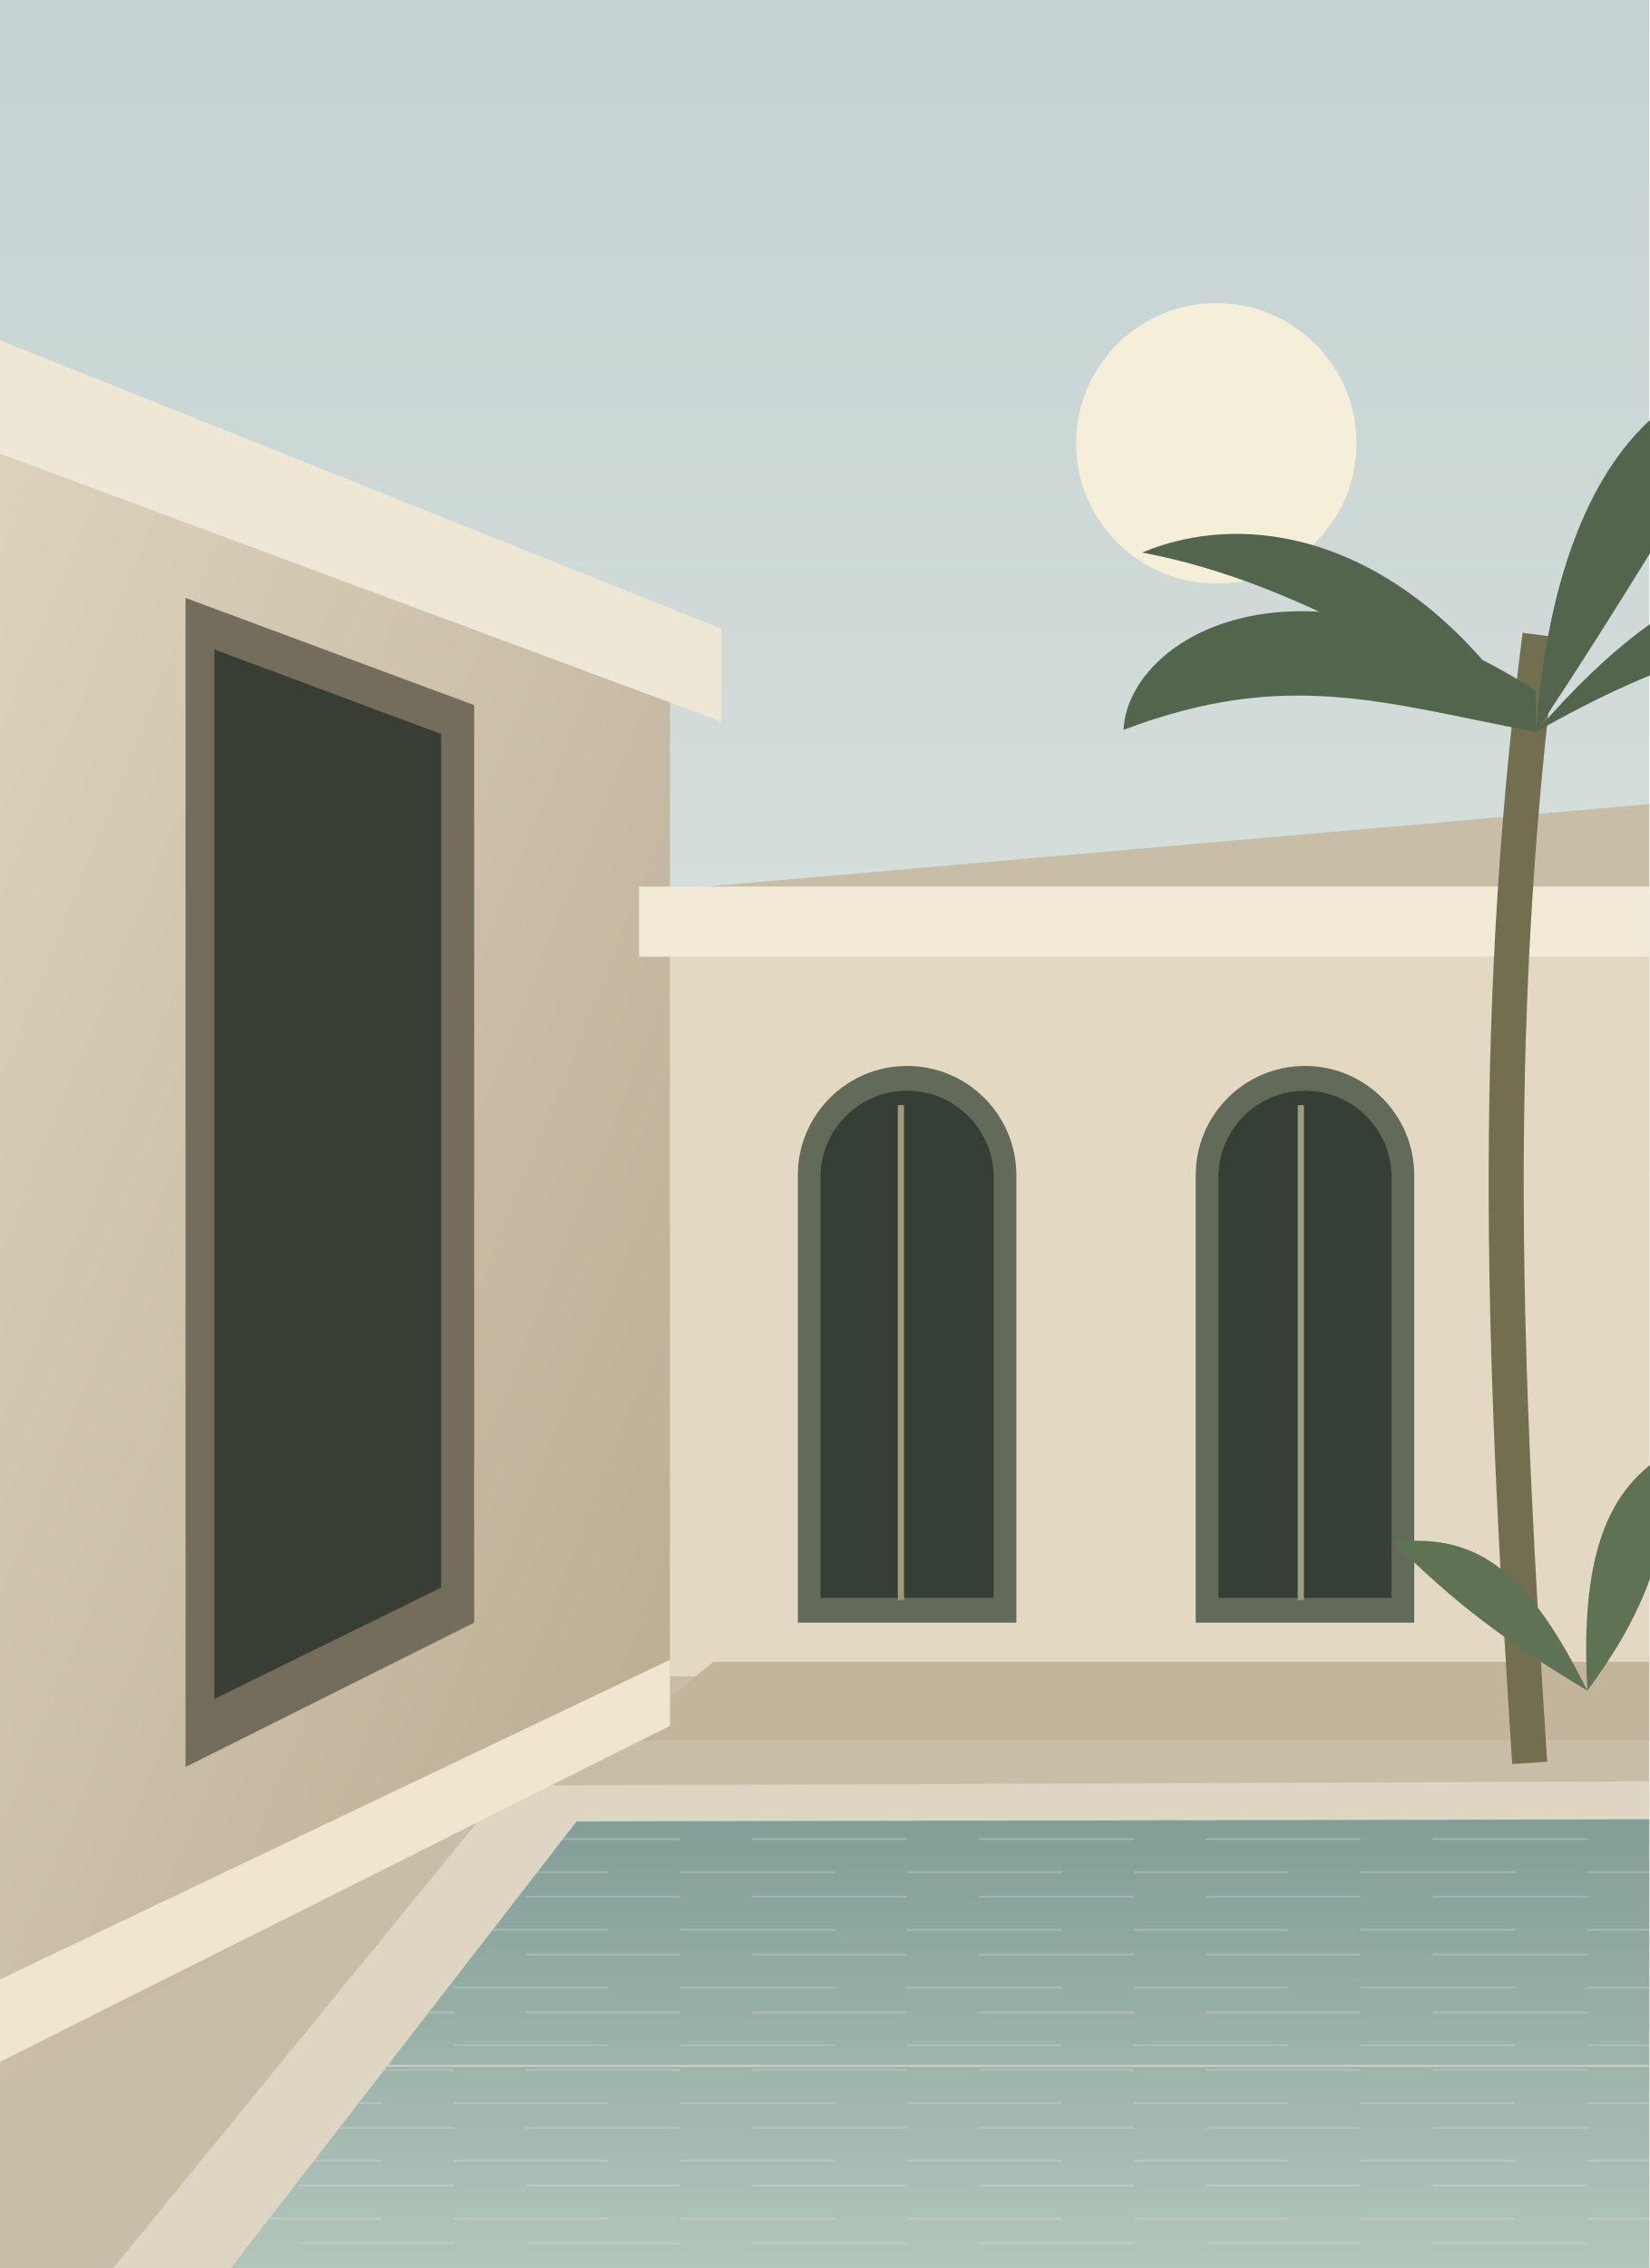
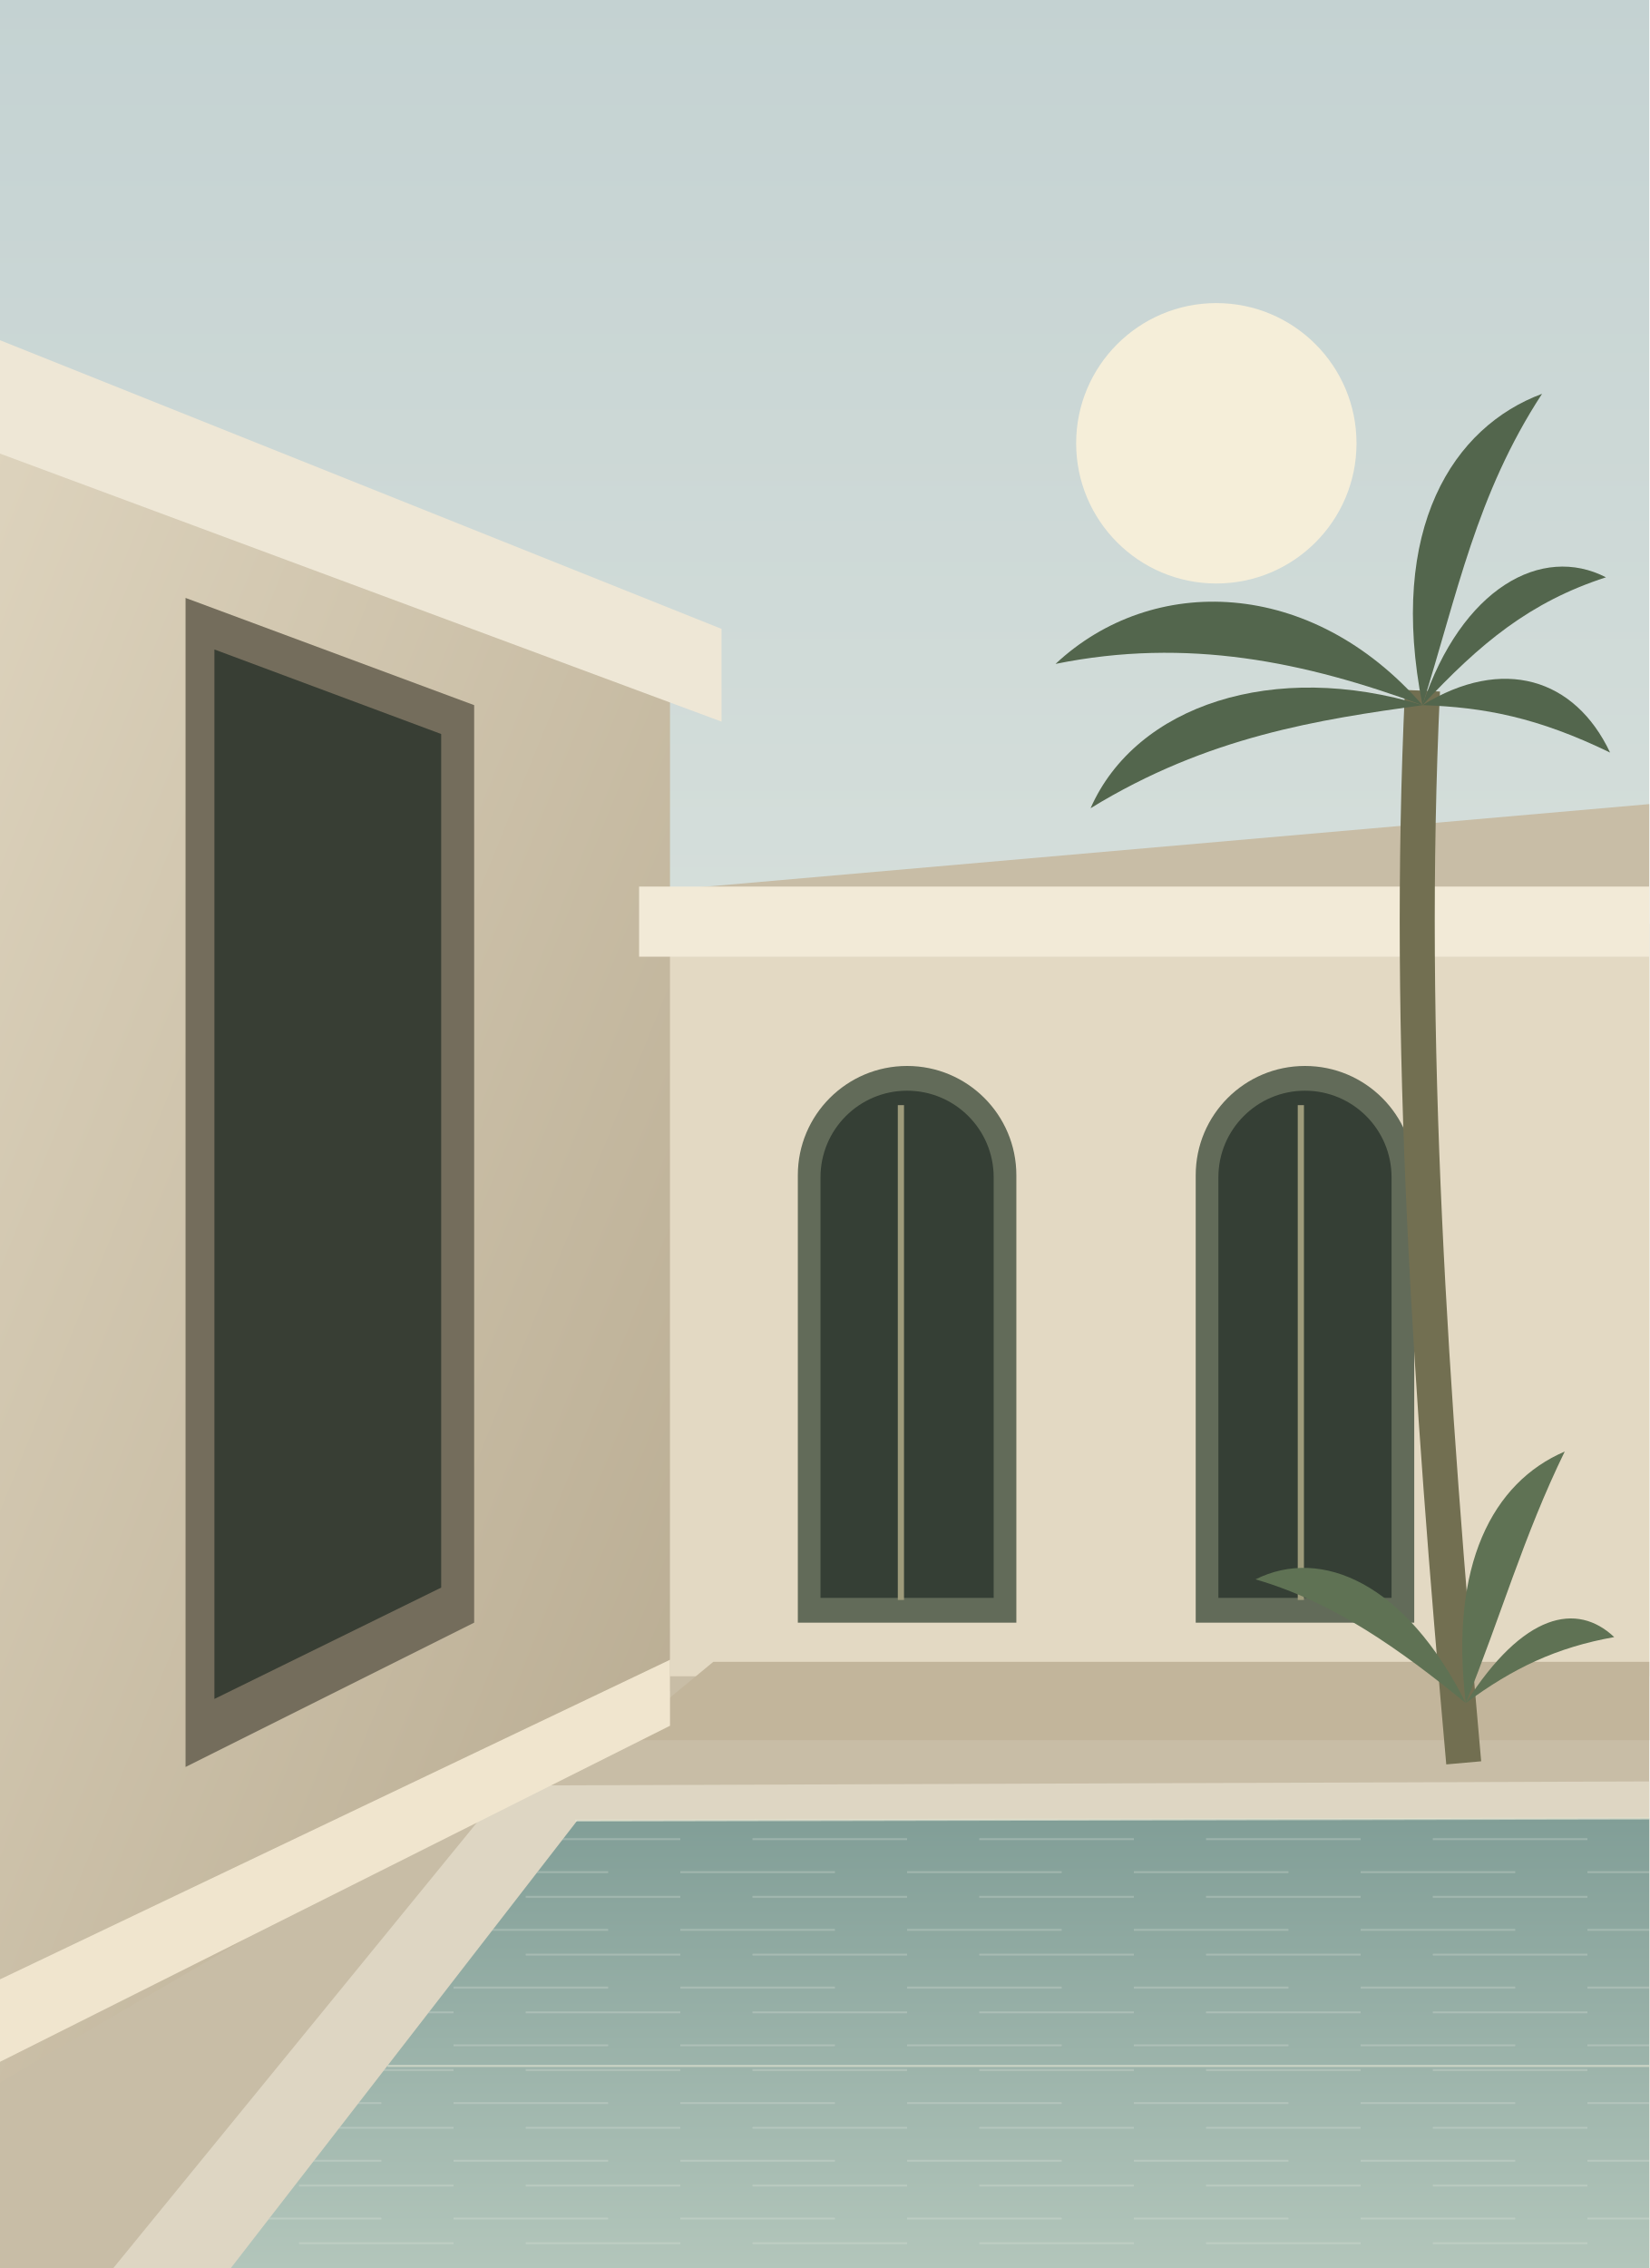
<svg xmlns="http://www.w3.org/2000/svg" viewBox="0 0 800 1100" fill="none">
  <defs>
    <linearGradient id="sky" x2="0" y2="1">
      <stop stop-color="#c4d2d2" />
      <stop offset="1" stop-color="#edf0e7" />
    </linearGradient>
    <linearGradient id="wall" x2="1" y2="1">
      <stop stop-color="#ddd3bd" />
      <stop offset="1" stop-color="#b7aa90" />
    </linearGradient>
    <linearGradient id="water" x2="0" y2="1">
      <stop stop-color="#819e97" />
      <stop offset="1" stop-color="#b3c6bb" />
    </linearGradient>
    <pattern id="ripple" width="110" height="28" patternUnits="userSpaceOnUse">
      <path d="M0 12H75M35 24H110" stroke="#e4ebe0" stroke-opacity=".25" />
    </pattern>
  </defs>
  <path fill="url(#sky)" d="M0 0h800v1100H0z" />
  <circle cx="590" cy="215" r="68" fill="#f5eed9" />
  <path d="M0 460 800 390v710H0z" fill="#c8bdA6" />
  <path d="M0 200 325 320v500L0 1010z" fill="url(#wall)" />
  <path d="m0 165 350 140v45L0 220z" fill="#eee7d6" />
  <path d="m90 290 140 52v445L90 857z" fill="#746d5c" />
  <path d="m104 315 110 41v414l-110 54z" fill="#383e34" />
  <path d="M325 448h475v365H325z" fill="#e3d9c3" />
  <path d="M310 430h490v34H310z" fill="#f2ead7" />
  <path d="M387 570a53 53 0 0 1 106 0v217H387zm193 0a53 53 0 0 1 106 0v217H580z" fill="#626b59" />
  <path d="M398 571a42 42 0 0 1 84 0v204h-84zm193 0a42 42 0 0 1 84 0v204h-84z" fill="#353f35" />
  <path d="M437 536v240m194-240v240" stroke="#9e9b7b" stroke-width="3" />
  <path d="M346 806h454v38H300z" fill="#c2b59b" />
  <path d="m246 866 554-2v236H55z" fill="#ded6c3" />
  <path d="m280 883 520-1v218H112z" fill="url(#water)" />
  <path d="m280 883 520-1v218H112z" fill="url(#ripple)" />
  <path d="m279 883 521-1M188 1002h612" stroke="#e5e6d3" stroke-opacity=".6" />
-   <path d="M742 855c-12-186-20-353 5-547" stroke="#726f51" stroke-width="17" />
-   <path d="M745 335C628 260 547 310 545 354c79-30 126-13 200 1-58-92-136-110-191-87 59 11 116 41 191 87 9-122 58-173 110-174-40 62-66 108-110 174 75-87 131-92 183-57-77 8-123 23-183 57" fill="#53664d" />
-   <path d="M770 820c-28-56-52-77-94-72 29 29 54 48 94 72-4-70 12-101 42-117-3 49-14 79-42 117" fill="#5f7254" />
+   <path d="M710 855c-16-180-28-350-20-520" stroke="#726f51" stroke-width="17" />
+   <g fill="#53664d">
+     <path d="M690 342C636 280 559 278 512 322c64-13 121-1 178 20Z" />
+     <path d="M690 342C618 320 551 342 529 392c57-35 111-43 161-50Z" />
+     <path d="M690 342C673 256 705 207 748 191c-32 49-41 97-58 151Z" />
+     <path d="M690 342C709 285 748 264 779 280c-37 12-61 32-89 62Z" />
+     <path d="M690 342C729 318 764 329 781 365c-35-17-61-22-91-23Z" />
+   </g>
+   <g fill="#5f7254">
+     <path d="M711 826C682 768 641 750 609 766c38 11 70 34 102 60Z" />
+     <path d="M711 826C703 759 724 719 759 704c-20 41-31 80-48 122Z" />
+     <path d="M711 826C739 782 765 777 783 794c-28 5-49 15-72 32Z" />
+   </g>
  <path d="M0 960 325 805v32L0 1000z" fill="#f0e5ce" />
</svg>
